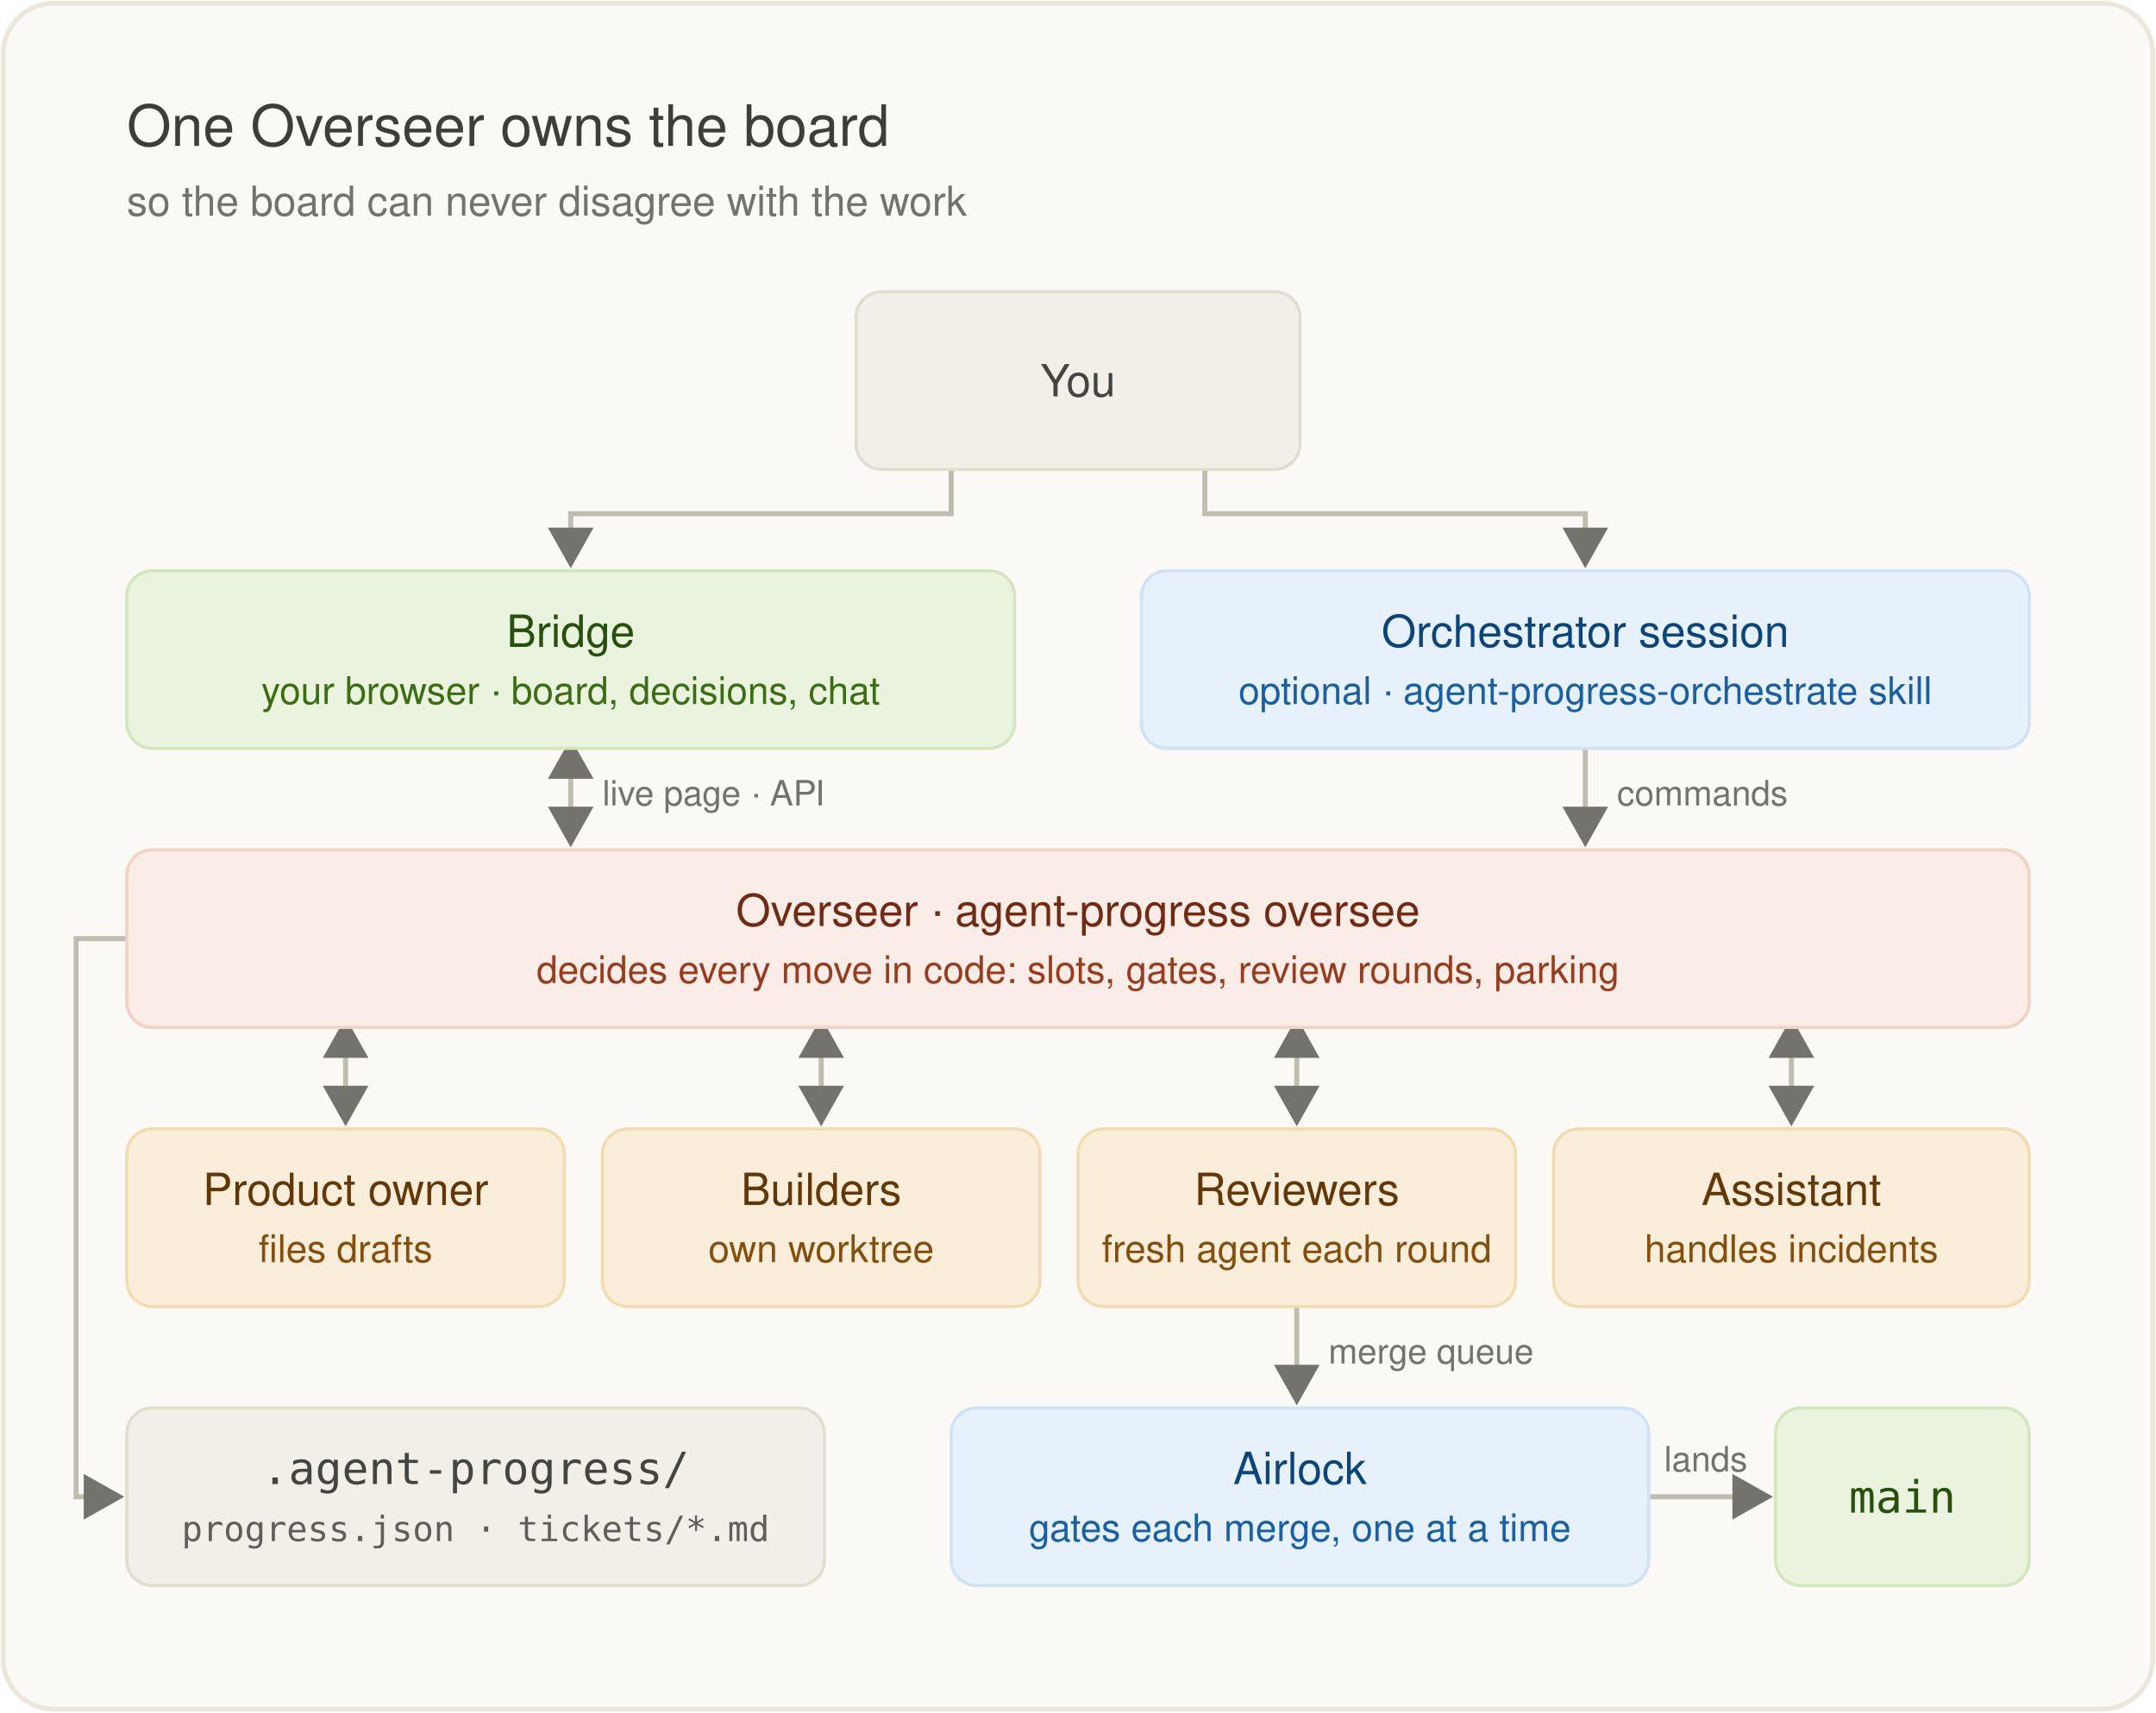
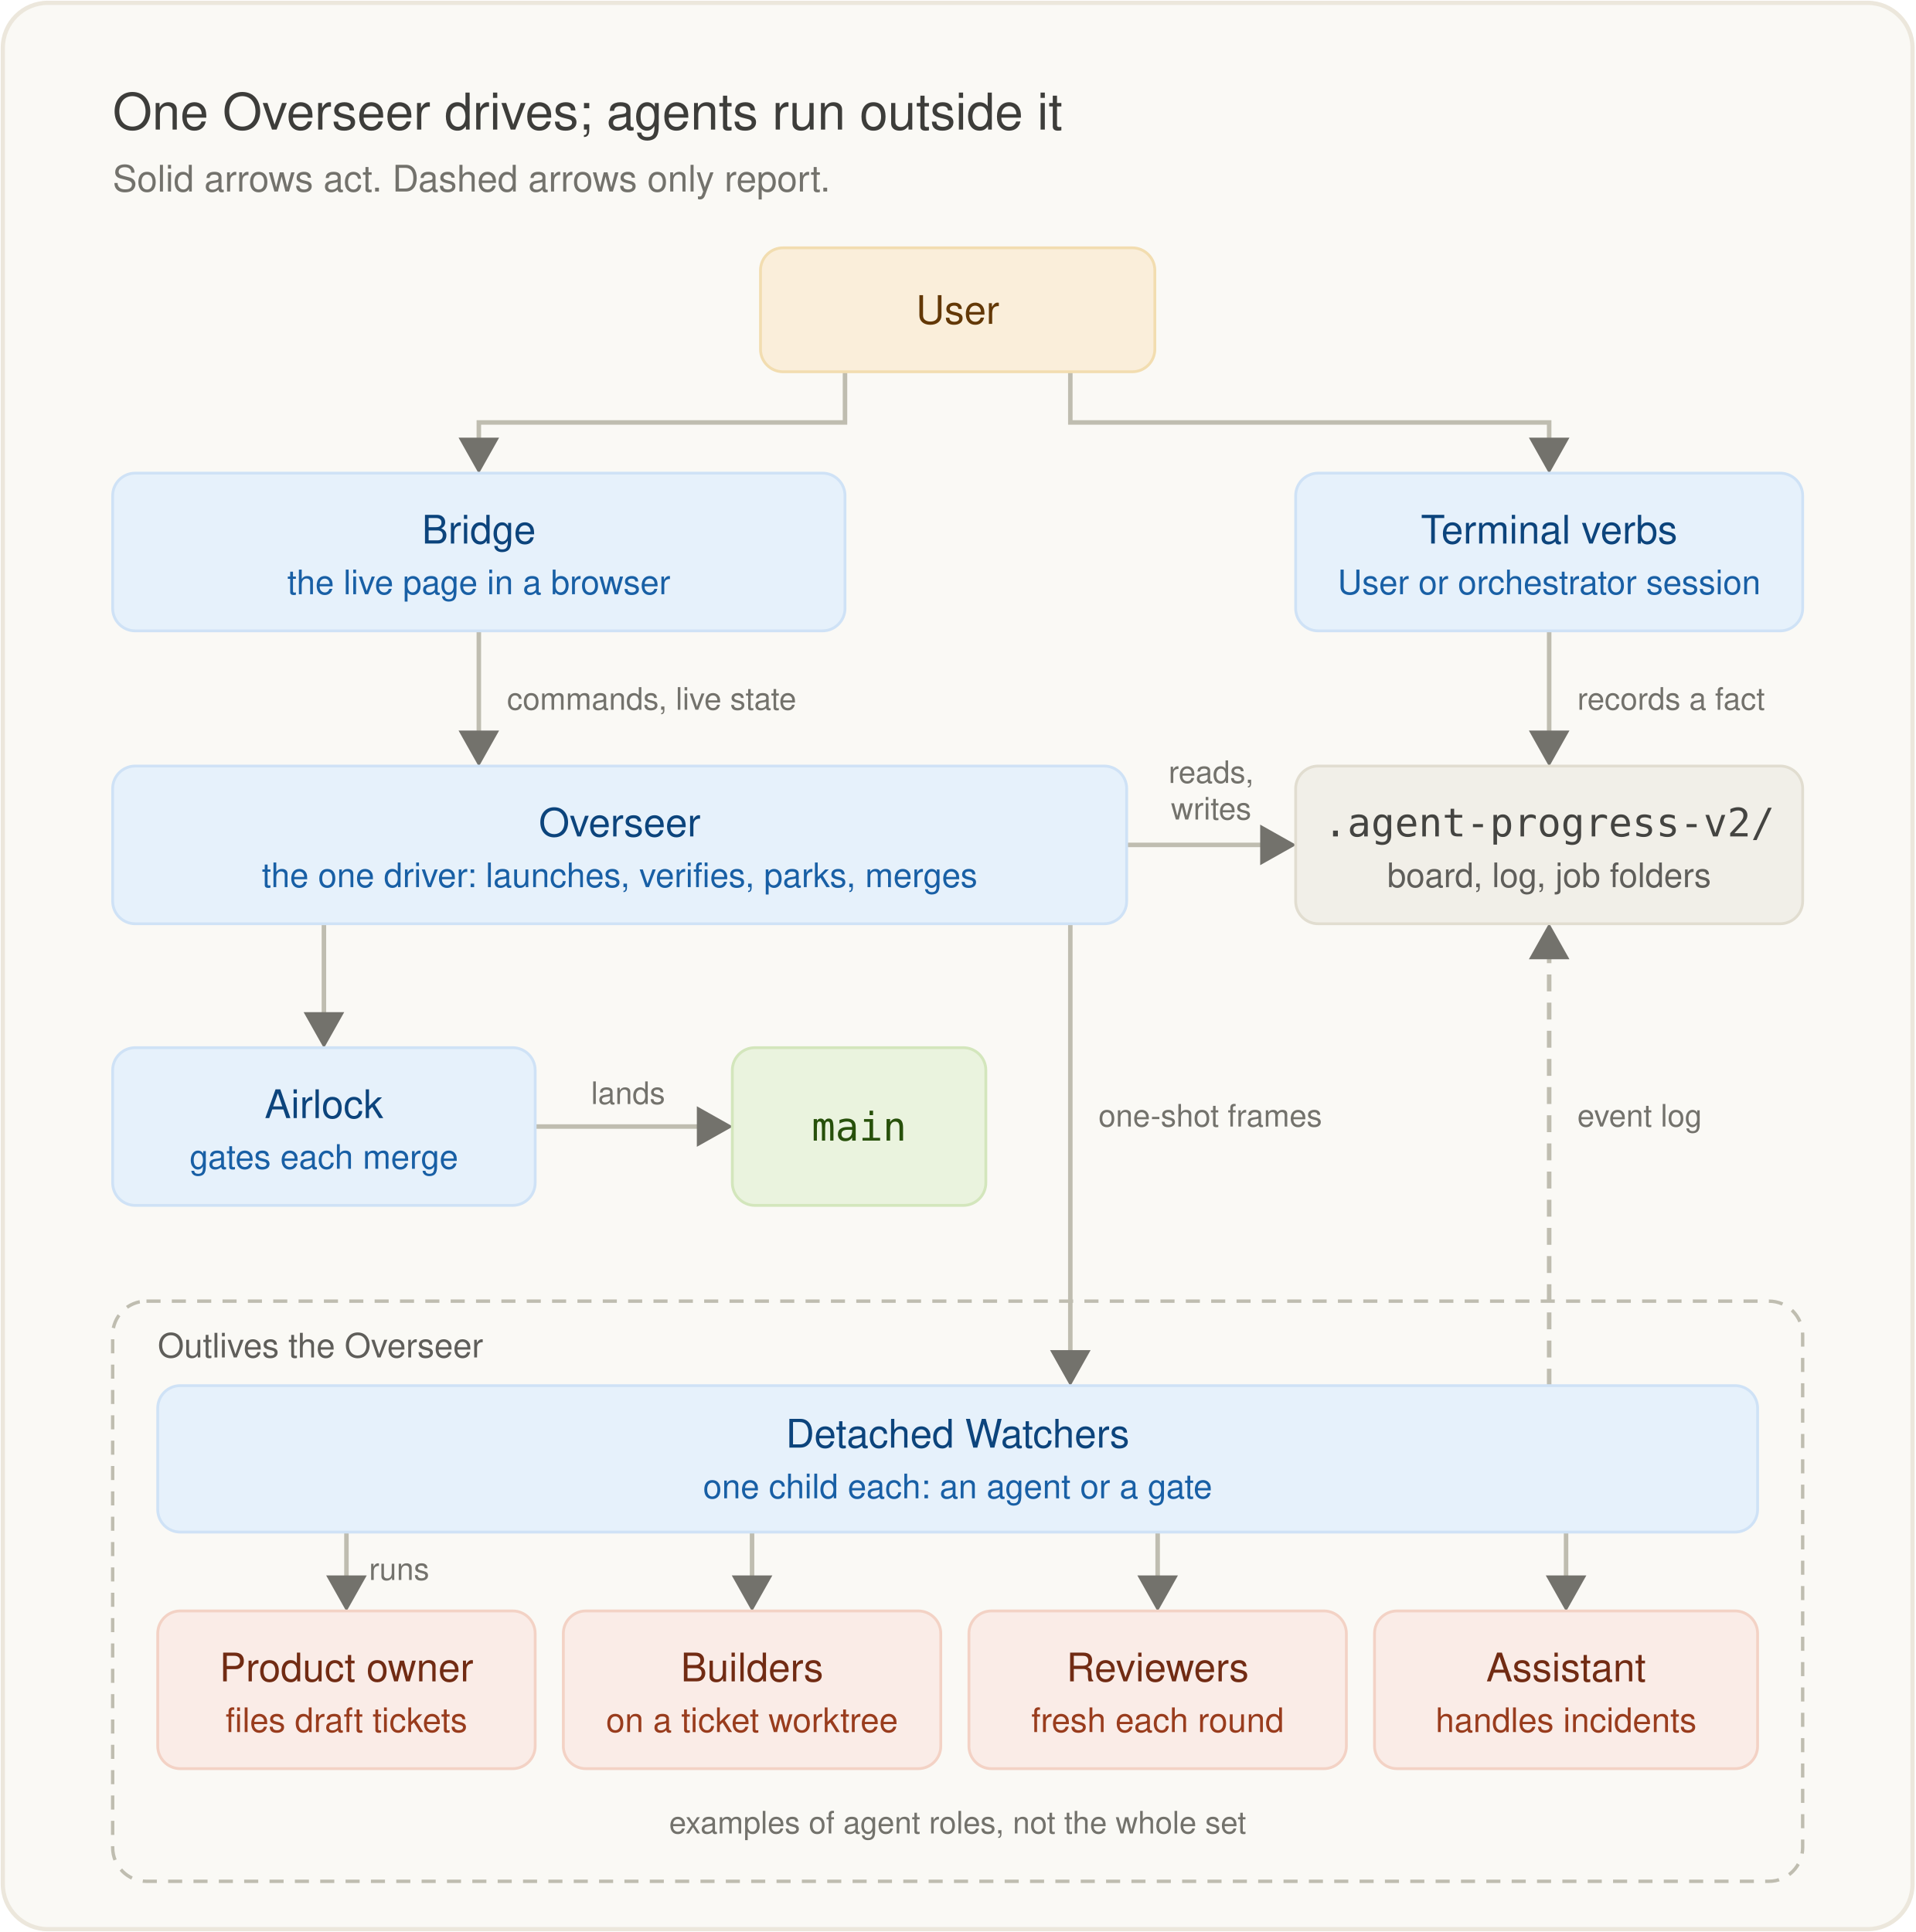
- <svg xmlns="http://www.w3.org/2000/svg" width="680" height="540" viewBox="0 0 680 540" role="img" font-family="-apple-system,BlinkMacSystemFont,'Segoe UI',Helvetica,Arial,sans-serif">
+ <svg xmlns="http://www.w3.org/2000/svg" width="680" height="686" viewBox="0 0 680 686" role="img" font-family="-apple-system,BlinkMacSystemFont,'Segoe UI',Helvetica,Arial,sans-serif">
  <defs>
    <marker id="ah" markerWidth="9" markerHeight="9" refX="6" refY="4.5" orient="auto">
      <path d="M0,0 L8,4.5 L0,9 z" fill="#73726c" />
    </marker>
-     <marker id="ahl" markerWidth="9" markerHeight="9" refX="2" refY="4.5" orient="auto">
-       <path d="M8,0 L0,4.5 L8,9 z" fill="#73726c" />
-     </marker>
  </defs>
-   <rect x="1" y="1" width="678" height="538" rx="16" fill="#FAF9F5" stroke="#ECE7DC" stroke-width="1.5" />
-   <text x="40" y="46" font-size="18" font-weight="500" fill="#3d3d3a">One Overseer owns the board</text>
-   <text x="40" y="68" font-size="13" fill="#73726c">so the board can never disagree with the work</text>
-   <g fill="none" stroke="#bfbdb0" stroke-width="1.6">
-     <path d="M300,148 L300,162 L180,162 L180,176" marker-end="url(#ah)" />
-     <path d="M380,148 L380,162 L500,162 L500,176" marker-end="url(#ah)" />
-     <path d="M180,236 L180,264" marker-start="url(#ahl)" marker-end="url(#ah)" />
-     <path d="M500,236 L500,264" marker-end="url(#ah)" />
-     <path d="M109,324 L109,352" marker-start="url(#ahl)" marker-end="url(#ah)" />
-     <path d="M259,324 L259,352" marker-start="url(#ahl)" marker-end="url(#ah)" />
-     <path d="M409,324 L409,352" marker-start="url(#ahl)" marker-end="url(#ah)" />
-     <path d="M565,324 L565,352" marker-start="url(#ahl)" marker-end="url(#ah)" />
-     <path d="M40,296 L24,296 L24,472 L36,472" marker-end="url(#ah)" />
-     <path d="M409,412 L409,440" marker-end="url(#ah)" />
-     <path d="M520,472 L556,472" marker-end="url(#ah)" />
+   <rect x="1" y="1" width="678" height="684" rx="16" fill="#FAF9F5" stroke="#ECE7DC" stroke-width="1.5" />
+   <text x="40" y="46" font-size="18" font-weight="500" fill="#3d3d3a">One Overseer drives; agents run outside it</text>
+   <text x="40" y="68" font-size="13" fill="#73726c">Solid arrows act. Dashed arrows only report.</text>
+   <rect x="40" y="462" width="600" height="206" rx="12" fill="none" stroke="#bfbdb0" stroke-width="1.2" stroke-dasharray="5 4" />
+   <text x="56" y="482" font-size="12" font-weight="500" fill="#5F5E5A">Outlives the Overseer</text>
+   <g fill="none" stroke="#bfbdb0" stroke-width="1.6" marker-end="url(#ah)">
+     <path d="M300,132 L300,150 L170,150 L170,165" />
+     <path d="M380,132 L380,150 L550,150 L550,165" />
+     <path d="M170,224 L170,269" />
+     <path d="M550,224 L550,269" />
+     <path d="M400,300 L457,300" />
+     <path d="M115,328 L115,369" />
+     <path d="M190,400 L257,400" />
+     <path d="M380,328 L380,489" />
+     <path d="M123,544 L123,569" />
+     <path d="M267,544 L267,569" />
+     <path d="M411,544 L411,569" />
+     <path d="M556,544 L556,569" />
  </g>
-   <g font-size="11" fill="#73726c">
-     <text x="190" y="254">live page · API</text>
-     <text x="510" y="254">commands</text>
-     <text x="419" y="430">merge queue</text>
-     <text x="538" y="464" text-anchor="middle">lands</text>
-   </g>
-   <rect x="270" y="92" width="140" height="56" rx="8" fill="#F1EFE8" stroke="#E1DDD0" />
-   <text x="340" y="125" font-size="14" font-weight="500" fill="#444441" text-anchor="middle">You</text>
-   <rect x="40" y="180" width="280" height="56" rx="8" fill="#EAF3DE" stroke="#D3E6BC" />
-   <text x="180" y="204" font-size="14" font-weight="500" fill="#27500A" text-anchor="middle">Bridge</text>
-   <text x="180" y="222" font-size="12" fill="#3B6D11" text-anchor="middle">your browser · board, decisions, chat</text>
-   <rect x="360" y="180" width="280" height="56" rx="8" fill="#E6F1FB" stroke="#CFE2F6" />
-   <text x="500" y="204" font-size="14" font-weight="500" fill="#0C447C" text-anchor="middle">Orchestrator session</text>
-   <text x="500" y="222" font-size="12" fill="#185FA5" text-anchor="middle">optional · agent-progress-orchestrate skill</text>
-   <rect x="40" y="268" width="600" height="56" rx="8" fill="#FAECE7" stroke="#F3D2C5" />
-   <text x="340" y="292" font-size="14" font-weight="500" fill="#712B13" text-anchor="middle">Overseer · agent-progress oversee</text>
-   <text x="340" y="310" font-size="12" fill="#993C1D" text-anchor="middle">decides every move in code: slots, gates, review rounds, parking</text>
-   <rect x="40" y="356" width="138" height="56" rx="8" fill="#FAEEDA" stroke="#F2DDB0" />
-   <text x="109" y="380" font-size="14" font-weight="500" fill="#633806" text-anchor="middle">Product owner</text>
-   <text x="109" y="398" font-size="12" fill="#854F0B" text-anchor="middle">files drafts</text>
-   <rect x="190" y="356" width="138" height="56" rx="8" fill="#FAEEDA" stroke="#F2DDB0" />
-   <text x="259" y="380" font-size="14" font-weight="500" fill="#633806" text-anchor="middle">Builders</text>
-   <text x="259" y="398" font-size="12" fill="#854F0B" text-anchor="middle">own worktree</text>
-   <rect x="340" y="356" width="138" height="56" rx="8" fill="#FAEEDA" stroke="#F2DDB0" />
-   <text x="409" y="380" font-size="14" font-weight="500" fill="#633806" text-anchor="middle">Reviewers</text>
-   <text x="409" y="398" font-size="12" fill="#854F0B" text-anchor="middle">fresh agent each round</text>
-   <rect x="490" y="356" width="150" height="56" rx="8" fill="#FAEEDA" stroke="#F2DDB0" />
-   <text x="565" y="380" font-size="14" font-weight="500" fill="#633806" text-anchor="middle">Assistant</text>
-   <text x="565" y="398" font-size="12" fill="#854F0B" text-anchor="middle">handles incidents</text>
-   <rect x="40" y="444" width="220" height="56" rx="8" fill="#F1EFE8" stroke="#E1DDD0" />
-   <g font-family="ui-monospace,Menlo,Consolas,monospace" text-anchor="middle">
-     <text x="150" y="468" font-size="14" font-weight="500" fill="#444441">.agent-progress/</text>
-     <text x="150" y="486" font-size="11" fill="#5F5E5A">progress.json · tickets/*.md</text>
-   </g>
-   <rect x="300" y="444" width="220" height="56" rx="8" fill="#E6F1FB" stroke="#CFE2F6" />
-   <text x="410" y="468" font-size="14" font-weight="500" fill="#0C447C" text-anchor="middle">Airlock</text>
-   <text x="410" y="486" font-size="12" fill="#185FA5" text-anchor="middle">gates each merge, one at a time</text>
-   <rect x="560" y="444" width="80" height="56" rx="8" fill="#EAF3DE" stroke="#D3E6BC" />
-   <text x="600" y="477" font-size="14" font-weight="500" fill="#27500A" text-anchor="middle" font-family="ui-monospace,Menlo,Consolas,monospace">main</text>
+   <path d="M550,492 L550,331" fill="none" stroke="#bfbdb0" stroke-width="1.6" stroke-dasharray="6 4" marker-end="url(#ah)" />
+   <text x="180" y="252" font-size="11" fill="#73726c">commands, live state</text>
+   <text x="560" y="252" font-size="11" fill="#73726c">records a fact</text>
+   <text x="430" y="278" font-size="11" fill="#73726c" text-anchor="middle">reads,</text>
+   <text x="430" y="291" font-size="11" fill="#73726c" text-anchor="middle">writes</text>
+   <text x="223" y="392" font-size="11" fill="#73726c" text-anchor="middle">lands</text>
+   <text x="390" y="400" font-size="11" fill="#73726c">one-shot frames</text>
+   <text x="560" y="400" font-size="11" fill="#73726c">event log</text>
+   <text x="131" y="561" font-size="11" fill="#73726c">runs</text>
+   <rect x="270" y="88" width="140" height="44" rx="8" fill="#FAEEDA" stroke="#F2DDB0" />
+   <text x="340" y="115" font-size="14" font-weight="500" fill="#633806" text-anchor="middle">User</text>
+   <rect x="40" y="168" width="260" height="56" rx="8" fill="#E6F1FB" stroke="#CFE2F6" />
+   <text x="170" y="193" font-size="14" font-weight="500" fill="#0C447C" text-anchor="middle">Bridge</text>
+   <text x="170" y="211" font-size="12" fill="#185FA5" text-anchor="middle">the live page in a browser</text>
+   <rect x="460" y="168" width="180" height="56" rx="8" fill="#E6F1FB" stroke="#CFE2F6" />
+   <text x="550" y="193" font-size="14" font-weight="500" fill="#0C447C" text-anchor="middle">Terminal verbs</text>
+   <text x="550" y="211" font-size="12" fill="#185FA5" text-anchor="middle">User or orchestrator session</text>
+   <rect x="40" y="272" width="360" height="56" rx="8" fill="#E6F1FB" stroke="#CFE2F6" />
+   <text x="220" y="297" font-size="14" font-weight="500" fill="#0C447C" text-anchor="middle">Overseer</text>
+   <text x="220" y="315" font-size="12" fill="#185FA5" text-anchor="middle">the one driver: launches, verifies, parks, merges</text>
+   <rect x="460" y="272" width="180" height="56" rx="8" fill="#F1EFE8" stroke="#E1DDD0" />
+   <text x="550" y="297" font-size="14" font-weight="500" fill="#444441" text-anchor="middle" font-family="ui-monospace,Menlo,Consolas,monospace">.agent-progress-v2/</text>
+   <text x="550" y="315" font-size="12" fill="#5F5E5A" text-anchor="middle">board, log, job folders</text>
+   <rect x="40" y="372" width="150" height="56" rx="8" fill="#E6F1FB" stroke="#CFE2F6" />
+   <text x="115" y="397" font-size="14" font-weight="500" fill="#0C447C" text-anchor="middle">Airlock</text>
+   <text x="115" y="415" font-size="12" fill="#185FA5" text-anchor="middle">gates each merge</text>
+   <rect x="260" y="372" width="90" height="56" rx="8" fill="#EAF3DE" stroke="#D3E6BC" />
+   <text x="305" y="405" font-size="14" font-weight="500" fill="#27500A" text-anchor="middle" font-family="ui-monospace,Menlo,Consolas,monospace">main</text>
+   <rect x="56" y="492" width="568" height="52" rx="8" fill="#E6F1FB" stroke="#CFE2F6" />
+   <text x="340" y="514" font-size="14" font-weight="500" fill="#0C447C" text-anchor="middle">Detached Watchers</text>
+   <text x="340" y="532" font-size="12" fill="#185FA5" text-anchor="middle">one child each: an agent or a gate</text>
+   <rect x="56" y="572" width="134" height="56" rx="8" fill="#FAECE7" stroke="#F3D2C5" />
+   <text x="123" y="597" font-size="14" font-weight="500" fill="#712B13" text-anchor="middle">Product owner</text>
+   <text x="123" y="615" font-size="12" fill="#993C1D" text-anchor="middle">files draft tickets</text>
+   <rect x="200" y="572" width="134" height="56" rx="8" fill="#FAECE7" stroke="#F3D2C5" />
+   <text x="267" y="597" font-size="14" font-weight="500" fill="#712B13" text-anchor="middle">Builders</text>
+   <text x="267" y="615" font-size="12" fill="#993C1D" text-anchor="middle">on a ticket worktree</text>
+   <rect x="344" y="572" width="134" height="56" rx="8" fill="#FAECE7" stroke="#F3D2C5" />
+   <text x="411" y="597" font-size="14" font-weight="500" fill="#712B13" text-anchor="middle">Reviewers</text>
+   <text x="411" y="615" font-size="12" fill="#993C1D" text-anchor="middle">fresh each round</text>
+   <rect x="488" y="572" width="136" height="56" rx="8" fill="#FAECE7" stroke="#F3D2C5" />
+   <text x="556" y="597" font-size="14" font-weight="500" fill="#712B13" text-anchor="middle">Assistant</text>
+   <text x="556" y="615" font-size="12" fill="#993C1D" text-anchor="middle">handles incidents</text>
+   <text x="340" y="651" font-size="11" fill="#73726c" text-anchor="middle">examples of agent roles, not the whole set</text>
</svg>
